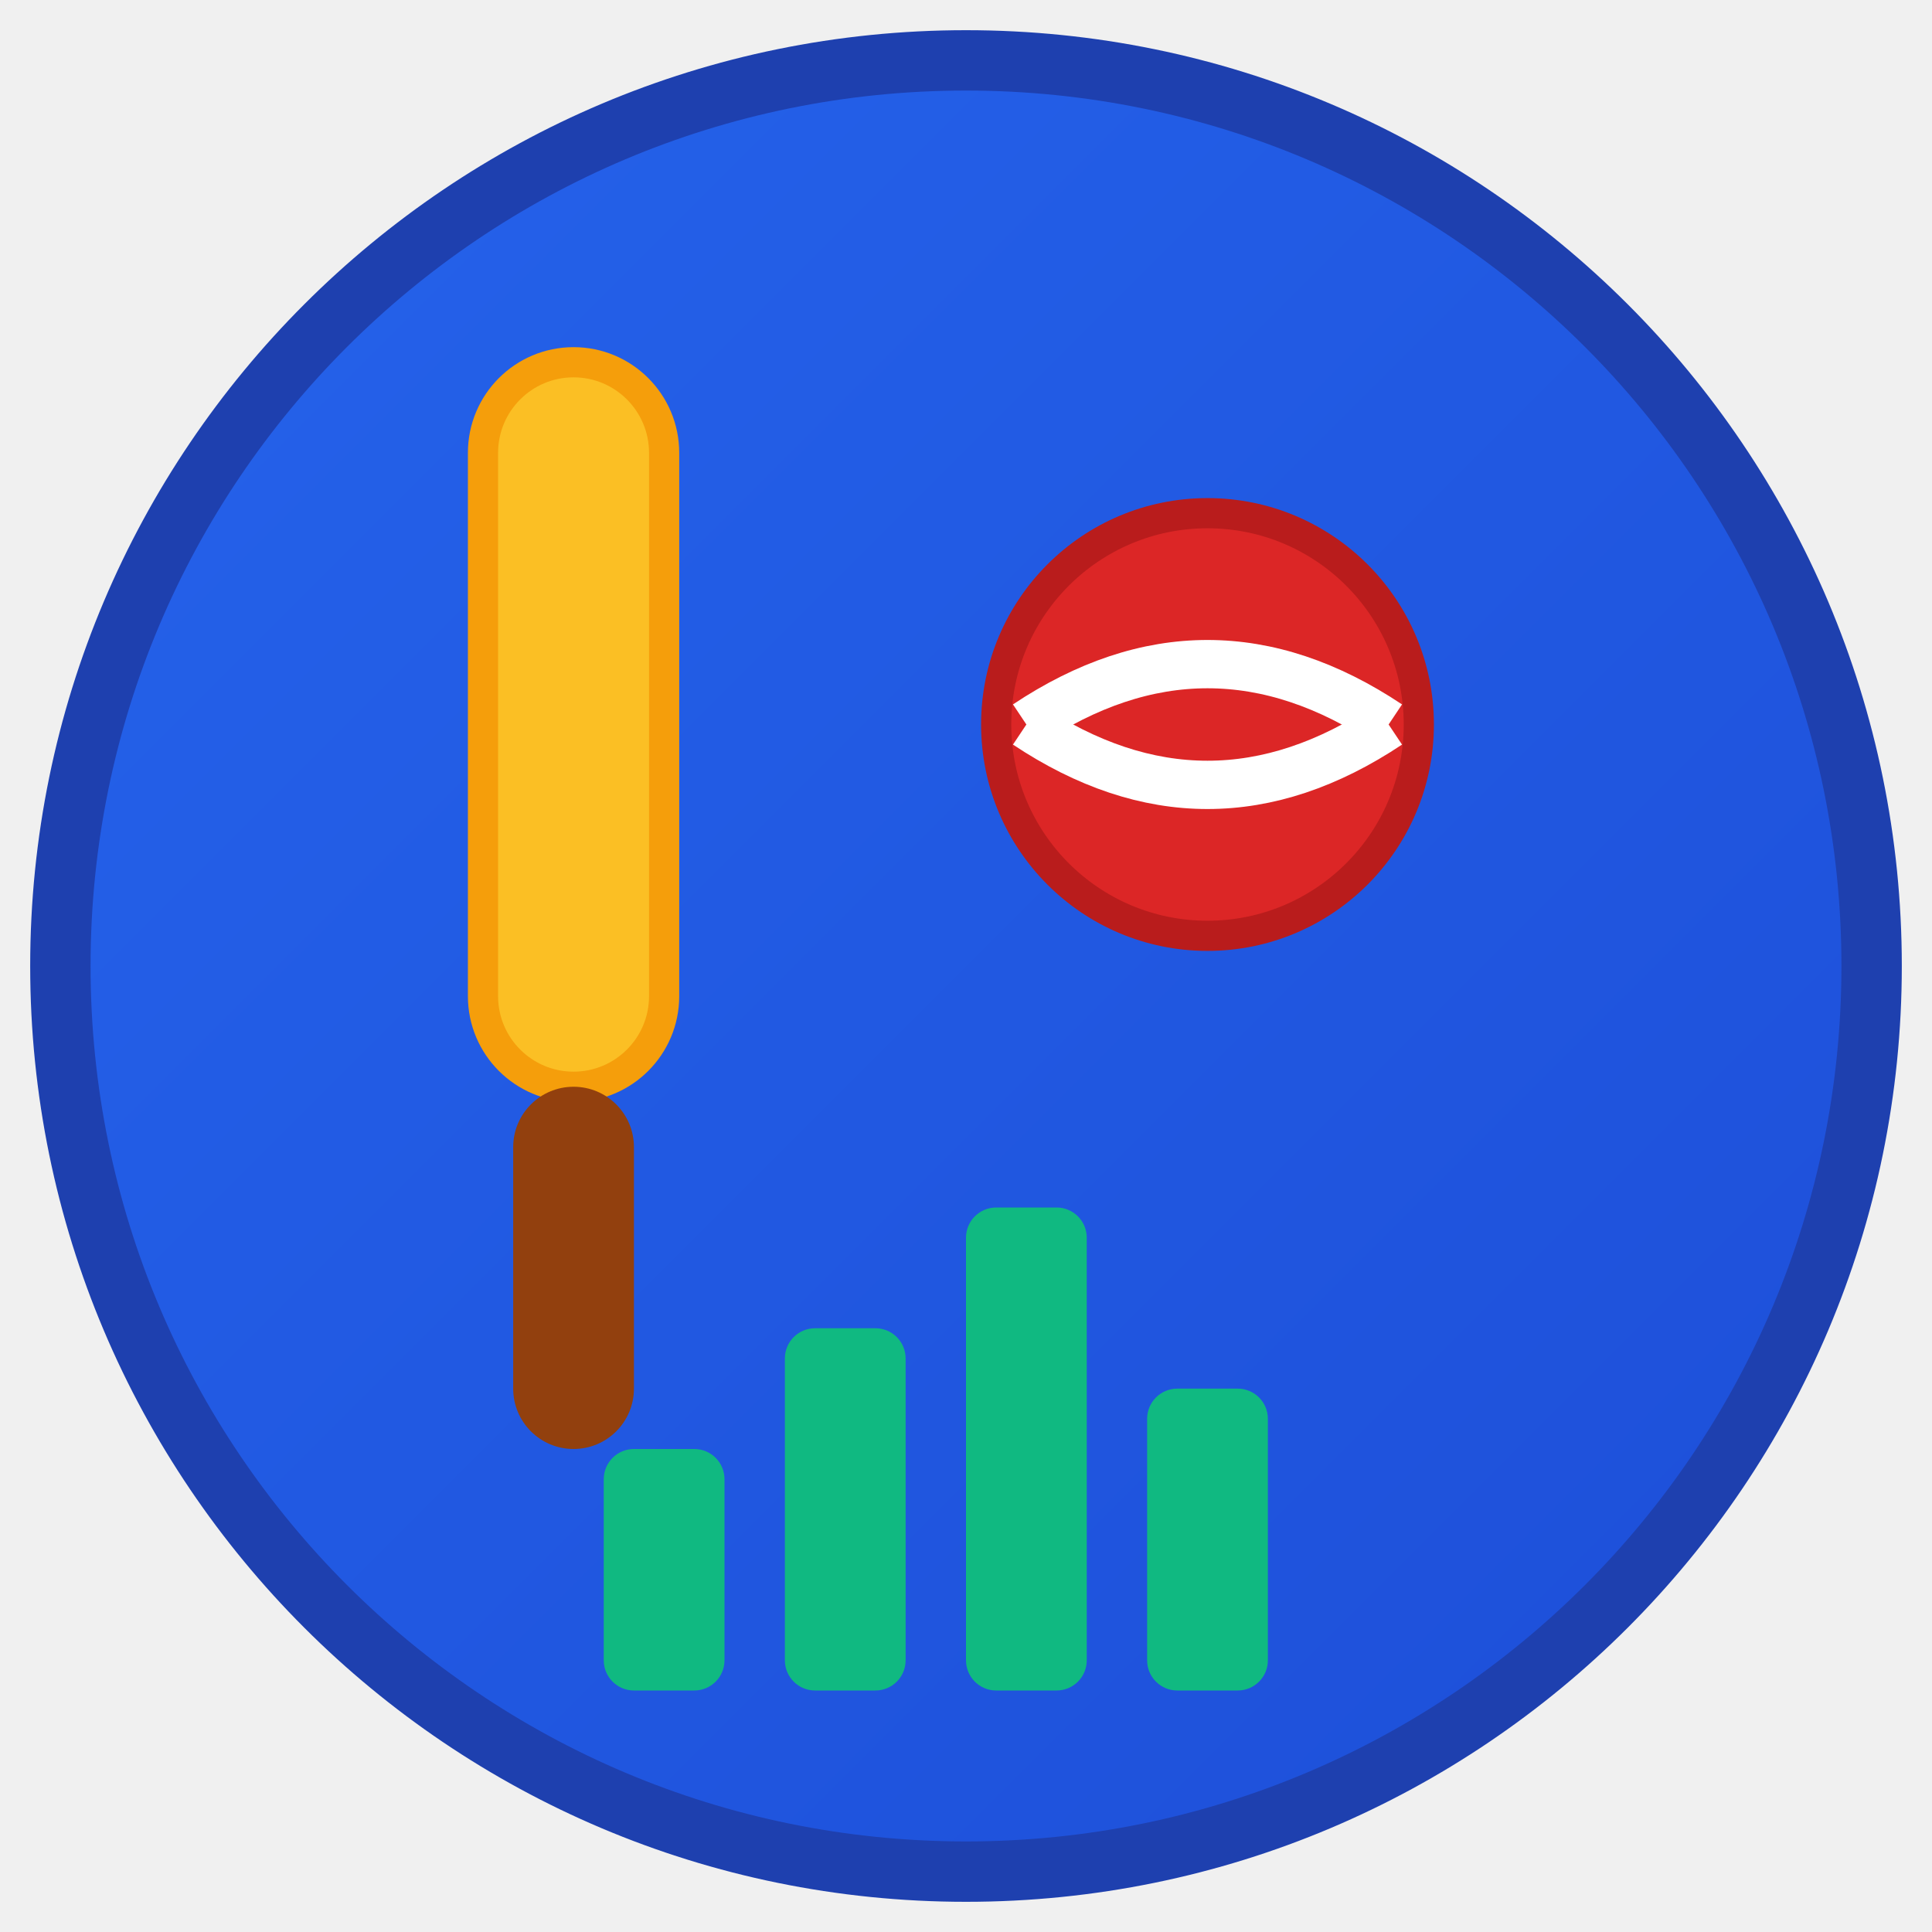
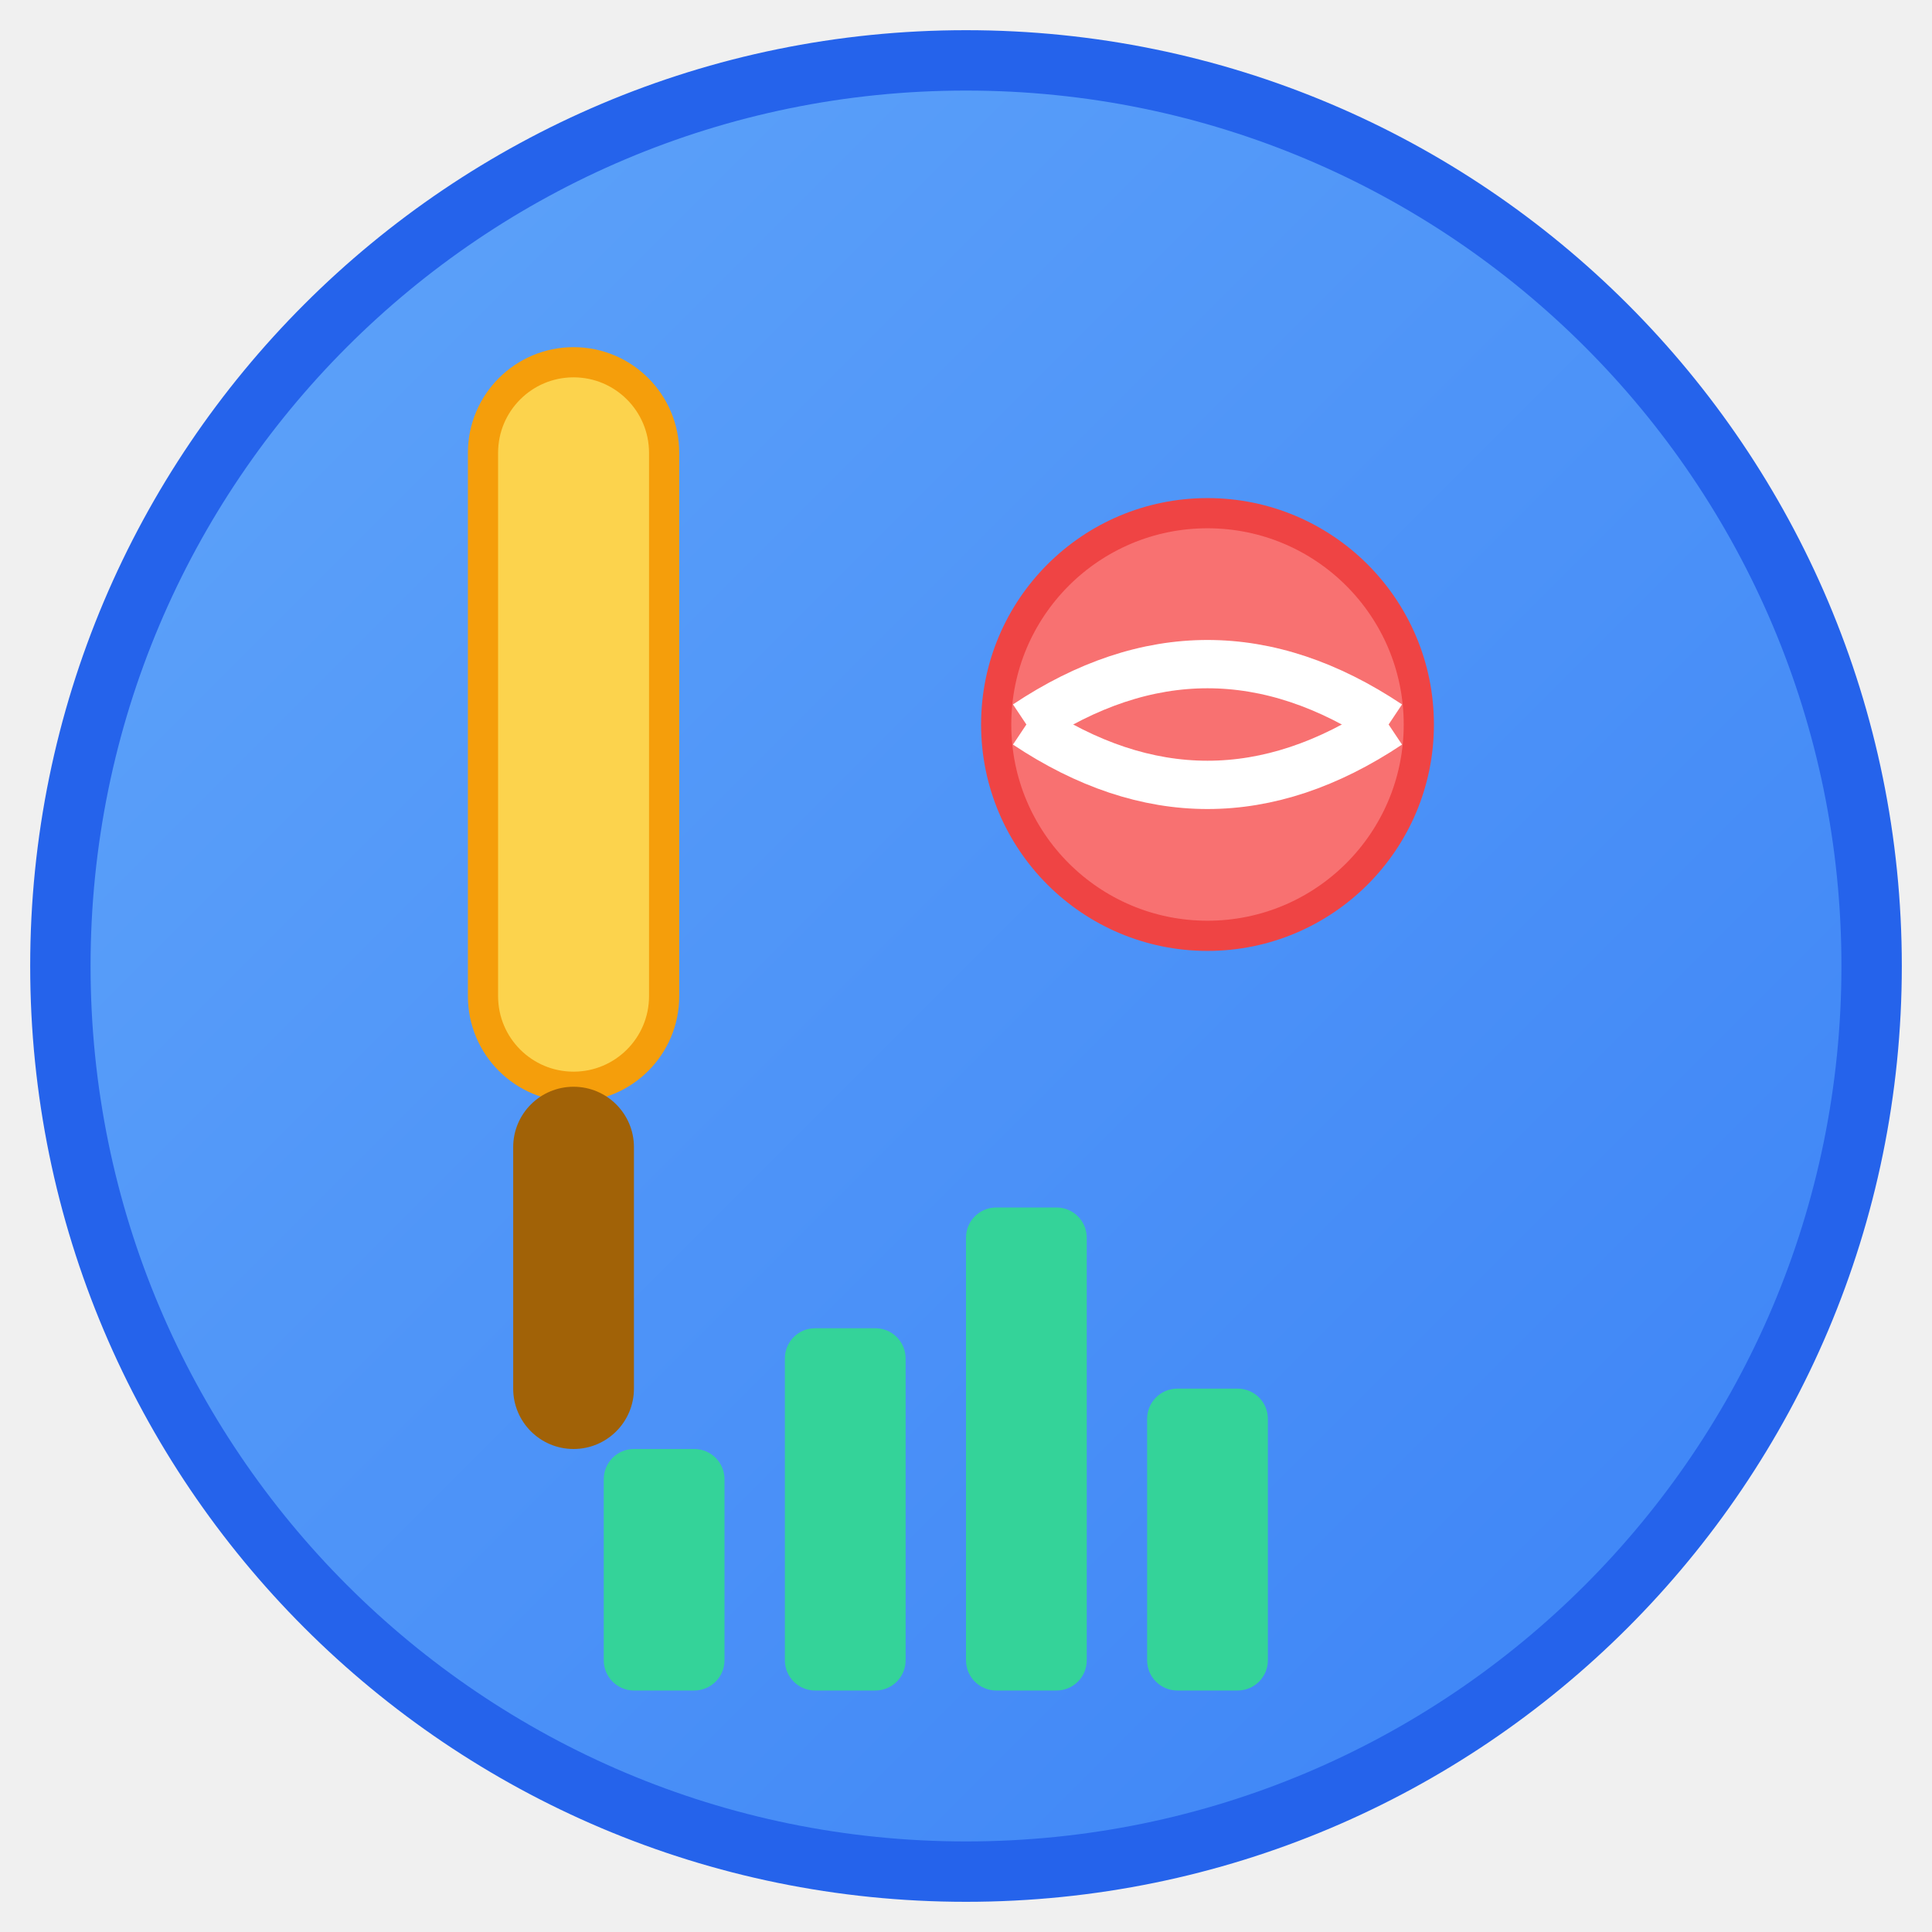
<svg xmlns="http://www.w3.org/2000/svg" viewBox="0 0 32 32" width="32" height="32">
  <defs>
    <linearGradient id="cricketGradient" x1="0%" y1="0%" x2="100%" y2="100%">
-       <stop offset="0%" style="stop-color:#2563eb;stop-opacity:1" />
-       <stop offset="100%" style="stop-color:#1d4ed8;stop-opacity:1" />
+       <stop offset="0%" style="stop-color:#60a5fa;stop-opacity:1" />
+       <stop offset="100%" style="stop-color:#3b82f6;stop-opacity:1" />
    </linearGradient>
  </defs>
-   <circle cx="16" cy="16" r="15" fill="url(#cricketGradient)" stroke="#1e40af" stroke-width="1" />
-   <rect x="8" y="6" width="3" height="12" rx="1.5" fill="#fbbf24" stroke="#f59e0b" stroke-width="0.5" />
-   <rect x="8.5" y="18" width="2" height="6" rx="1" fill="#92400e" />
-   <circle cx="20" cy="12" r="3.5" fill="#dc2626" stroke="#b91c1c" stroke-width="0.5" />
+   <circle cx="16" cy="16" r="15" fill="url(#cricketGradient)" stroke="#2563eb" stroke-width="1" />
+   <rect x="8" y="6" width="3" height="12" rx="1.5" fill="#fcd34d" stroke="#f59e0b" stroke-width="0.5" />
+   <rect x="8.5" y="18" width="2" height="6" rx="1" fill="#a16207" />
+   <circle cx="20" cy="12" r="3.5" fill="#f87171" stroke="#ef4444" stroke-width="0.5" />
  <path d="M17 12 Q20 10, 23 12" stroke="#ffffff" stroke-width="0.8" fill="none" />
  <path d="M17 12 Q20 14, 23 12" stroke="#ffffff" stroke-width="0.8" fill="none" />
-   <rect x="10" y="24" width="2" height="4" fill="#10b981" rx="0.5" />
-   <rect x="13" y="22" width="2" height="6" fill="#10b981" rx="0.5" />
-   <rect x="16" y="20" width="2" height="8" fill="#10b981" rx="0.5" />
-   <rect x="19" y="23" width="2" height="5" fill="#10b981" rx="0.5" />
+   <rect x="10" y="24" width="2" height="4" fill="#34d399" rx="0.5" />
+   <rect x="13" y="22" width="2" height="6" fill="#34d399" rx="0.5" />
+   <rect x="16" y="20" width="2" height="8" fill="#34d399" rx="0.5" />
+   <rect x="19" y="23" width="2" height="5" fill="#34d399" rx="0.5" />
</svg>
